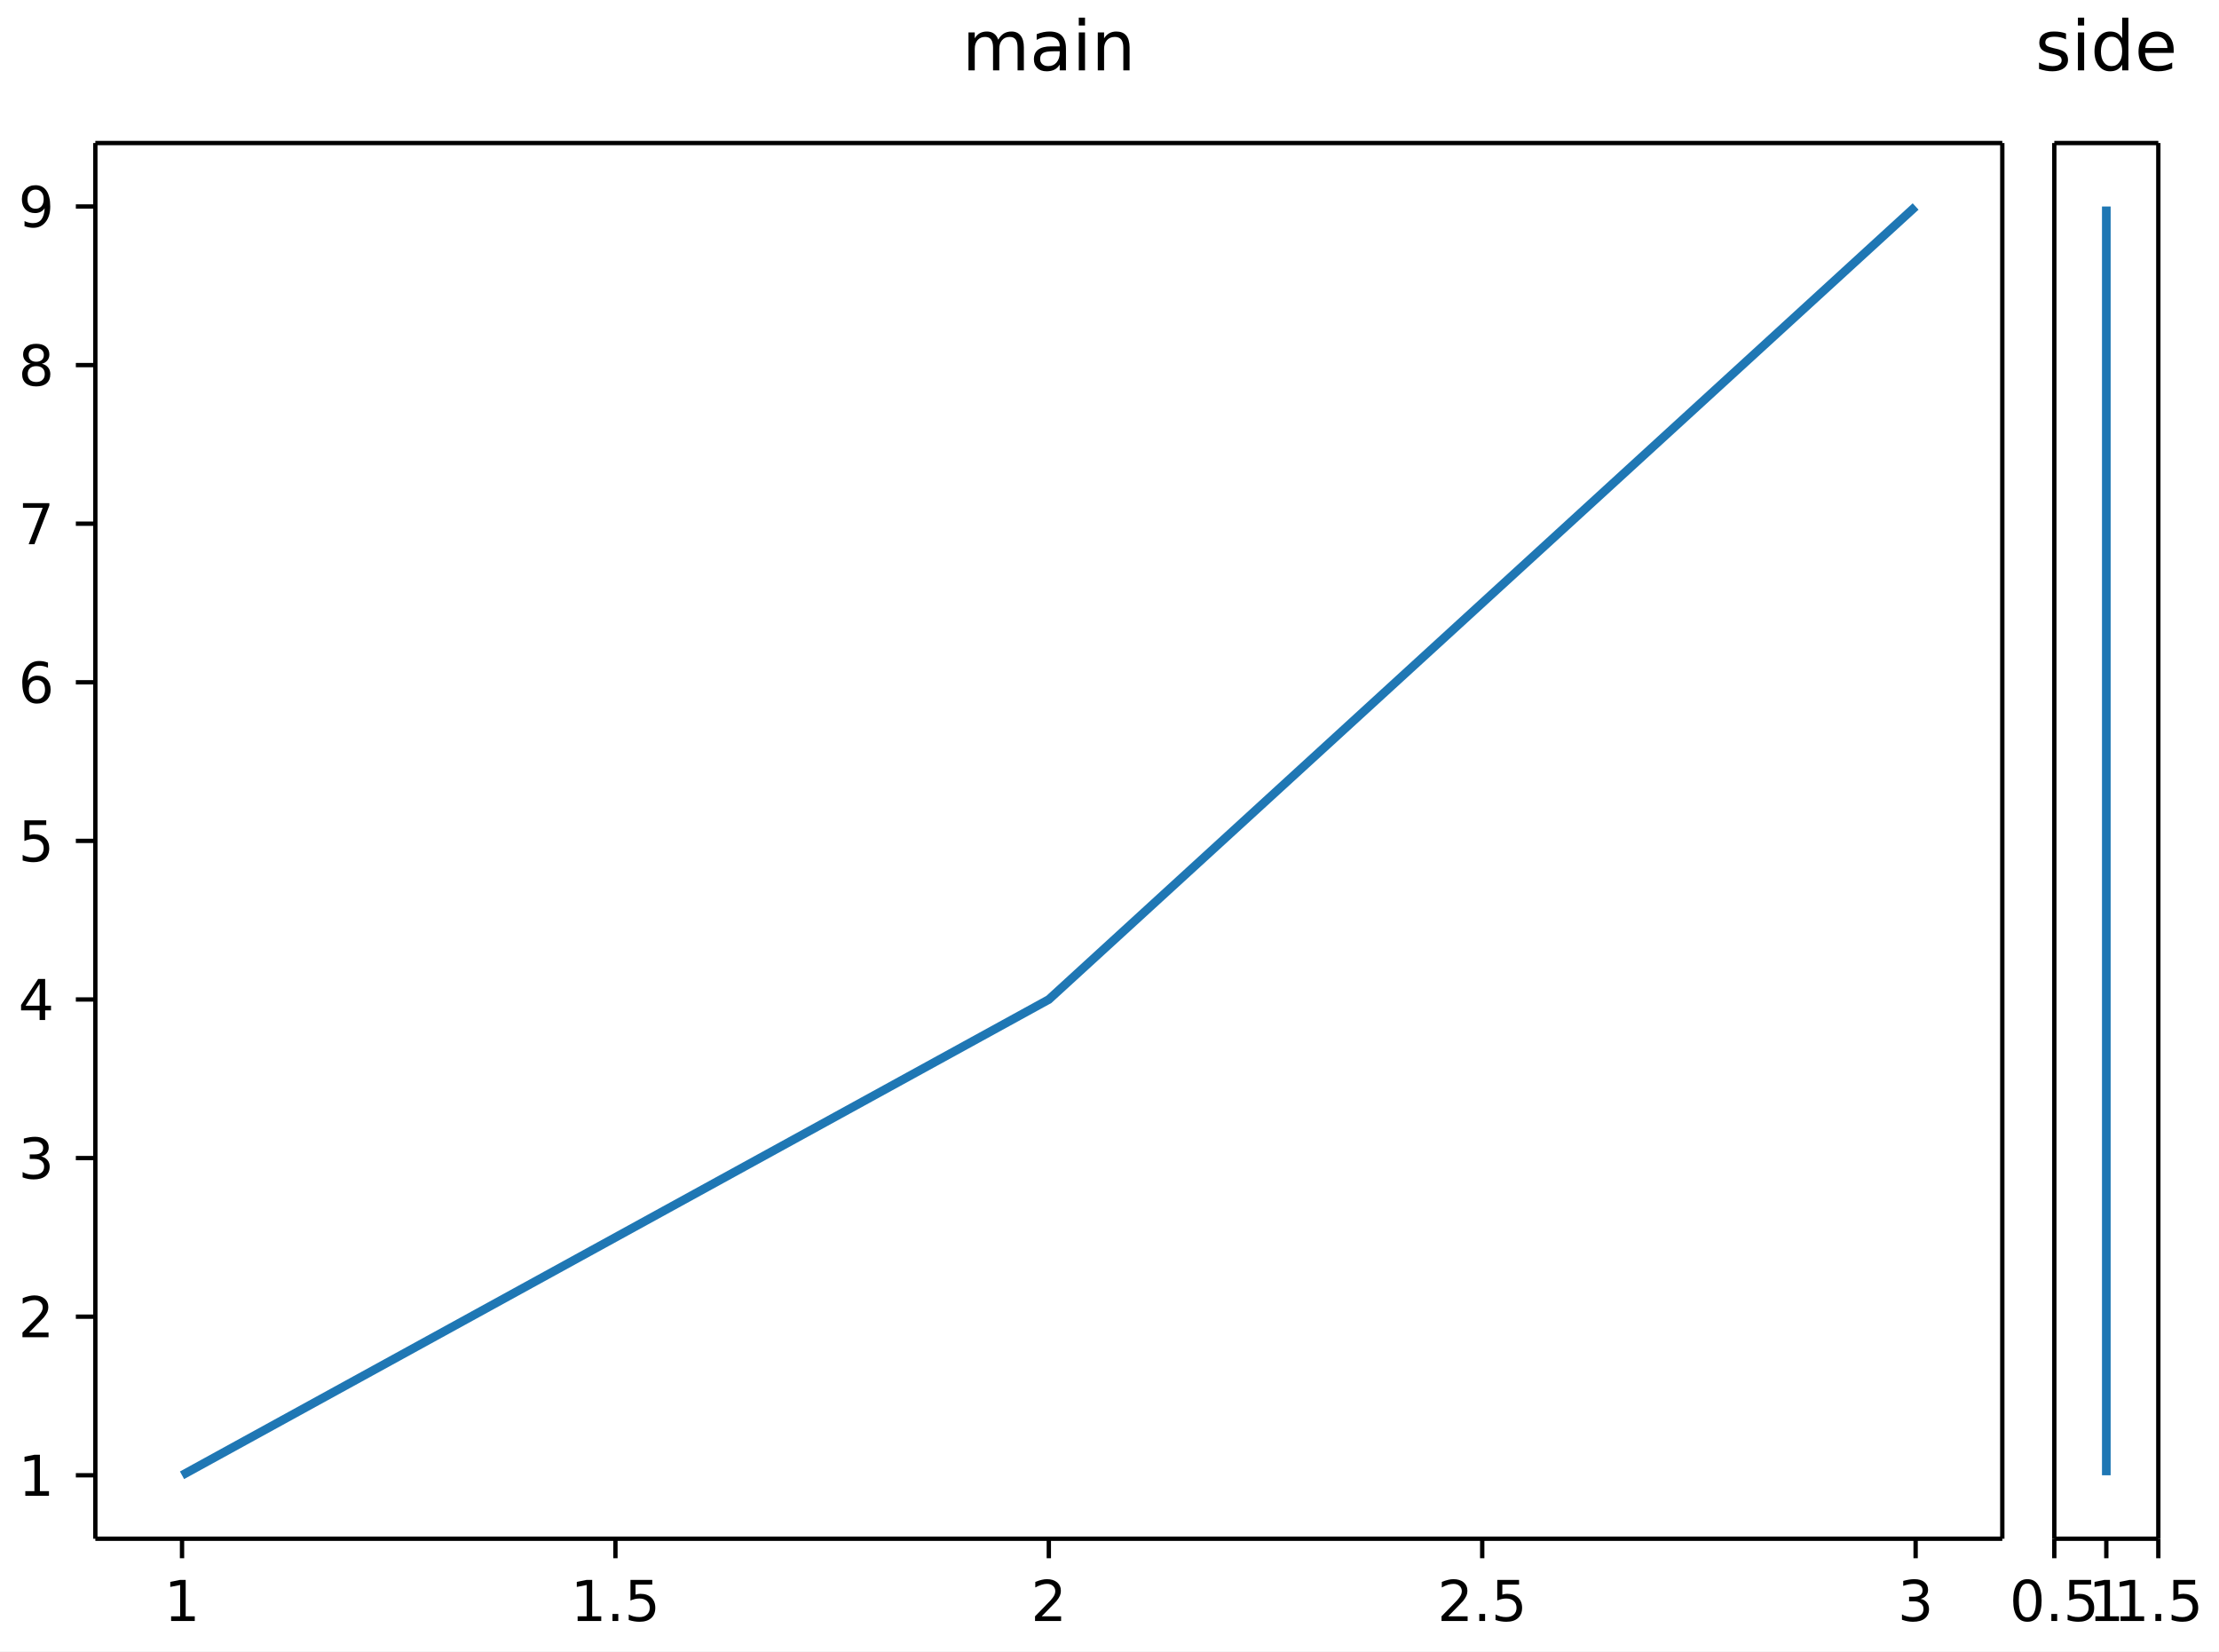
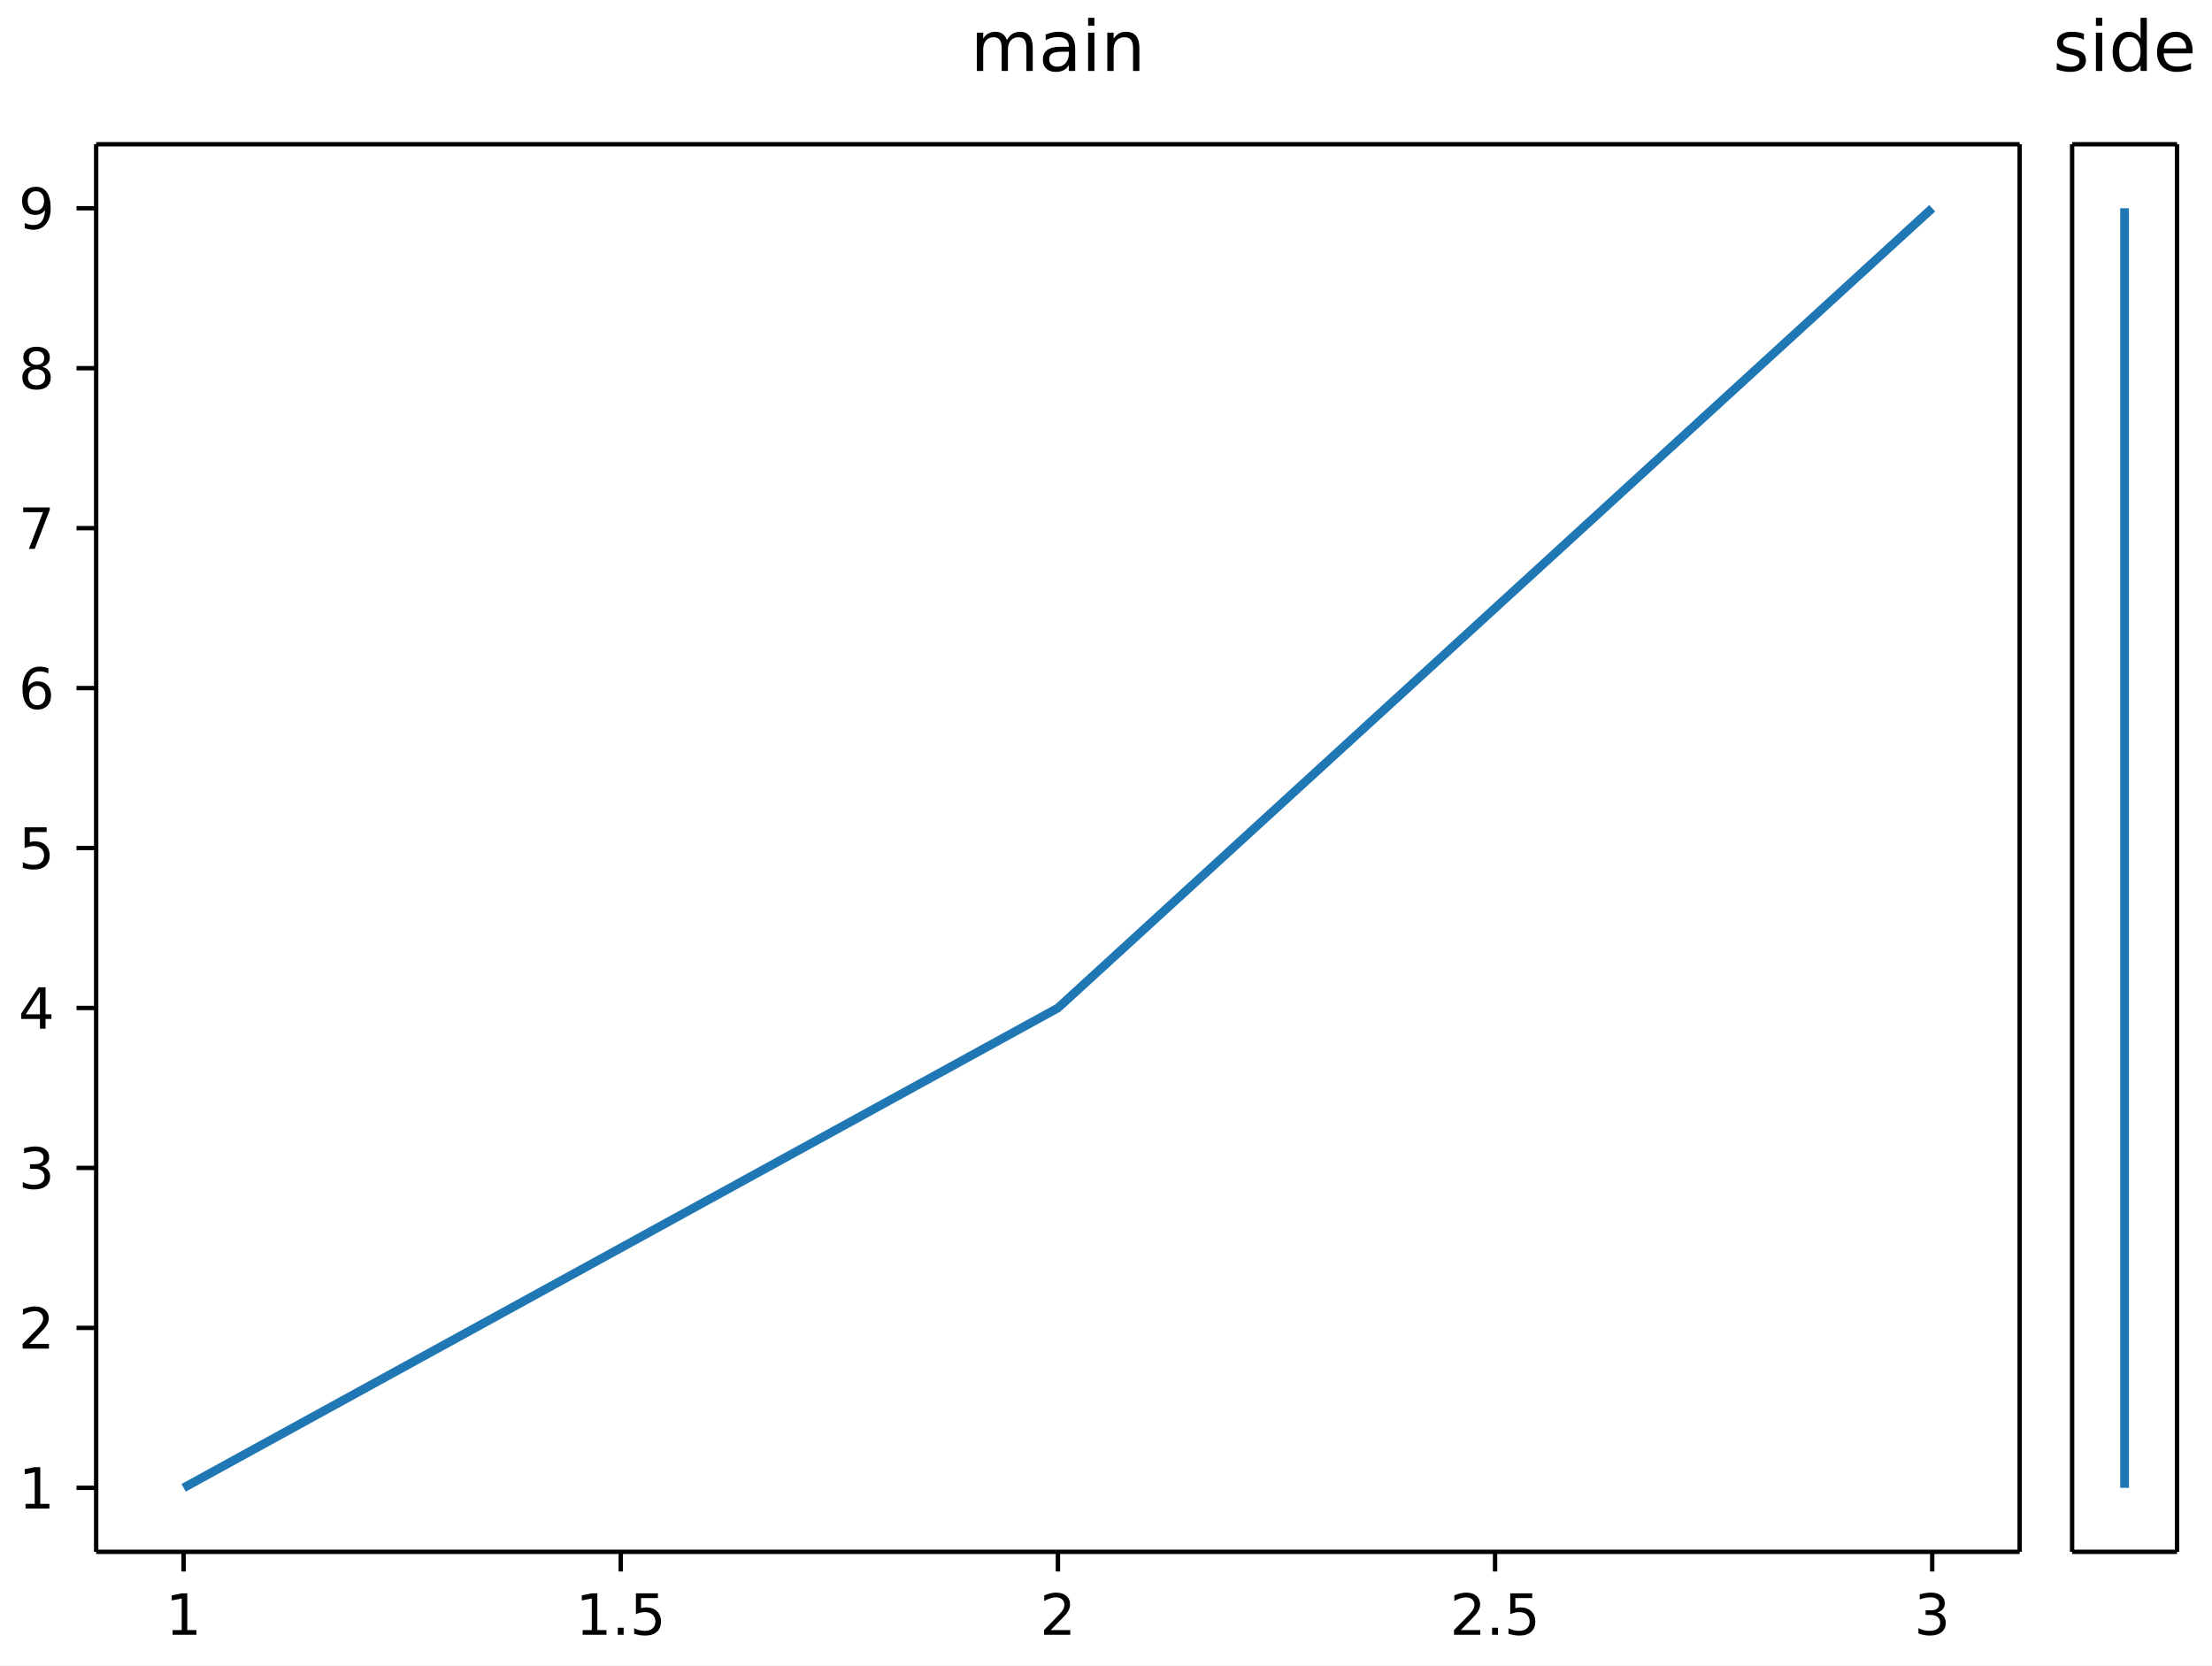
- <svg xmlns="http://www.w3.org/2000/svg" width="512" height="381" viewBox="0 0 512 381" font-family="DejaVu Sans, Bitstream Vera Sans, Verdana, Arial, sans-serif" font-size="11" data-plotlet-version="0.6.0" data-plotlet-schema="2" data-plotlet-kind="layout">
-   <rect width="512" height="381" fill="#fff" />
+ <svg xmlns="http://www.w3.org/2000/svg" width="506" height="381" viewBox="0 0 506 381" font-family="DejaVu Sans, Bitstream Vera Sans, Verdana, Arial, sans-serif" font-size="11" data-plotlet-version="0.6.4" data-plotlet-schema="2" data-plotlet-kind="layout">
+   <rect width="506" height="381" fill="#fff" />
  <g transform="translate(4,4)">
    <g transform="translate(18.00,29.00)" data-plotlet-kind="panel" data-plotlet-title="main" data-plotlet-xscale="linear" data-plotlet-yscale="linear" data-plotlet-xlim="0.9,3.1" data-plotlet-ylim="0.6,9.4" data-plotlet-panel-bbox="4,4,458,373" data-plotlet-data-area="18,29,440,322">
      <svg x="0" y="0" width="440" height="322" overflow="hidden">
        <g class="plotlet-artist" data-plotlet-type="line" data-plotlet-index="0" data-plotlet-color="#1f77b4" data-plotlet-n="3" data-plotlet-x-min="1" data-plotlet-x-max="3" data-plotlet-y-min="1" data-plotlet-y-max="9">
          <path d="M20.00,307.36L220.00,197.59L420.00,14.64" fill="none" stroke="#1f77b4" stroke-width="2.00" />
        </g>
      </svg>
      <line x1="0.00" x2="440.00" y1="0.00" y2="0.00" stroke="#000000" stroke-width="1.00" />
      <line x1="0.00" x2="440.00" y1="322.00" y2="322.00" stroke="#000000" stroke-width="1.00" />
      <line x1="0.00" x2="0.00" y1="0.00" y2="322.00" stroke="#000000" stroke-width="1.00" />
      <line x1="440.00" x2="440.00" y1="0.00" y2="322.00" stroke="#000000" stroke-width="1.00" />
      <line x1="20.00" x2="20.00" y1="322.00" y2="326.50" stroke="#000000" stroke-width="1.00" />
      <path d="M17.48 339.90H19.57V332.67L17.29 333.12V331.96L19.56 331.50H20.84V339.90H22.94V340.98H17.48Z" fill="#000" />
      <line x1="120.00" x2="120.00" y1="322.00" y2="326.50" stroke="#000000" stroke-width="1.00" />
      <path d="M111.28 339.90H113.37V332.67L111.09 333.12V331.96L113.36 331.50H114.64V339.90H116.73V340.98H111.28ZM119.32 339.36H120.66V340.98H119.32ZM123.47 331.50H128.50V332.58H124.64V334.90Q124.92 334.81 125.20 334.76Q125.48 334.71 125.76 334.71Q127.35 334.71 128.27 335.58Q129.20 336.45 129.20 337.94Q129.20 339.47 128.25 340.31Q127.30 341.16 125.56 341.16Q124.97 341.16 124.35 341.06Q123.73 340.96 123.07 340.75V339.47Q123.64 339.78 124.25 339.93Q124.86 340.08 125.54 340.08Q126.64 340.08 127.28 339.50Q127.92 338.93 127.92 337.94Q127.92 336.95 127.28 336.37Q126.64 335.79 125.54 335.79Q125.02 335.79 124.51 335.91Q124.00 336.02 123.47 336.26Z" fill="#000" />
      <line x1="220.00" x2="220.00" y1="322.00" y2="326.50" stroke="#000000" stroke-width="1.00" />
      <path d="M218.36 339.90H222.83V340.98H216.82V339.90Q217.55 339.14 218.81 337.87Q220.07 336.60 220.39 336.23Q221.01 335.54 221.25 335.06Q221.49 334.58 221.49 334.12Q221.49 333.36 220.96 332.88Q220.43 332.41 219.58 332.41Q218.98 332.41 218.31 332.62Q217.64 332.83 216.88 333.25V331.96Q217.65 331.65 218.33 331.49Q219.00 331.33 219.56 331.33Q221.03 331.33 221.91 332.06Q222.78 332.80 222.78 334.03Q222.78 334.62 222.56 335.14Q222.35 335.66 221.77 336.38Q221.61 336.56 220.76 337.44Q219.91 338.32 218.36 339.90Z" fill="#000" />
      <line x1="320.00" x2="320.00" y1="322.00" y2="326.50" stroke="#000000" stroke-width="1.00" />
      <path d="M312.16 339.90H316.63V340.98H310.61V339.90Q311.34 339.14 312.60 337.87Q313.86 336.60 314.19 336.23Q314.80 335.54 315.05 335.06Q315.29 334.58 315.29 334.12Q315.29 333.36 314.76 332.88Q314.23 332.41 313.38 332.41Q312.78 332.41 312.11 332.62Q311.44 332.83 310.68 333.25V331.96Q311.45 331.65 312.13 331.49Q312.80 331.33 313.36 331.33Q314.83 331.33 315.71 332.06Q316.58 332.80 316.58 334.03Q316.58 334.62 316.36 335.14Q316.14 335.66 315.57 336.38Q315.41 336.56 314.56 337.44Q313.71 338.32 312.16 339.90ZM319.32 339.36H320.66V340.98H319.32ZM323.47 331.50H328.50V332.58H324.64V334.90Q324.92 334.81 325.20 334.76Q325.48 334.71 325.76 334.71Q327.35 334.71 328.27 335.58Q329.20 336.45 329.20 337.94Q329.20 339.47 328.25 340.31Q327.30 341.16 325.56 341.16Q324.97 341.16 324.35 341.06Q323.73 340.96 323.07 340.75V339.47Q323.64 339.78 324.25 339.93Q324.86 340.08 325.54 340.08Q326.64 340.08 327.28 339.50Q327.92 338.93 327.92 337.94Q327.92 336.95 327.28 336.37Q326.64 335.79 325.54 335.79Q325.02 335.79 324.51 335.91Q324.00 336.02 323.47 336.26Z" fill="#000" />
      <line x1="420.00" x2="420.00" y1="322.00" y2="326.50" stroke="#000000" stroke-width="1.00" />
      <path d="M421.14 335.87Q422.06 336.06 422.58 336.69Q423.09 337.31 423.09 338.22Q423.09 339.62 422.13 340.39Q421.16 341.16 419.39 341.16Q418.79 341.16 418.16 341.04Q417.53 340.93 416.85 340.69V339.45Q417.39 339.76 418.02 339.92Q418.66 340.08 419.35 340.08Q420.56 340.08 421.19 339.61Q421.82 339.13 421.82 338.22Q421.82 337.38 421.23 336.91Q420.64 336.44 419.60 336.44H418.49V335.38H419.65Q420.59 335.38 421.09 335.01Q421.60 334.63 421.60 333.92Q421.60 333.19 421.08 332.80Q420.56 332.41 419.60 332.41Q419.07 332.41 418.47 332.52Q417.86 332.64 417.14 332.88V331.73Q417.87 331.53 418.51 331.43Q419.15 331.33 419.71 331.33Q421.17 331.33 422.02 331.99Q422.87 332.66 422.87 333.79Q422.87 334.57 422.42 335.11Q421.97 335.66 421.14 335.87Z" fill="#000" />
      <line x1="0.00" x2="-4.50" y1="307.36" y2="307.36" stroke="#000000" stroke-width="1.00" />
      <path d="M-16.16 311.02H-14.06V303.79L-16.34 304.25V303.08L-14.08 302.63H-12.79V311.02H-10.70V312.10H-16.16Z" fill="#000" />
      <line x1="0.00" x2="-4.50" y1="270.77" y2="270.77" stroke="#000000" stroke-width="1.00" />
      <path d="M-15.28 274.43H-10.80V275.51H-16.82V274.43Q-16.09 273.68 -14.83 272.40Q-13.57 271.13 -13.25 270.76Q-12.63 270.07 -12.39 269.59Q-12.14 269.11 -12.14 268.65Q-12.14 267.89 -12.67 267.42Q-13.20 266.94 -14.05 266.94Q-14.65 266.94 -15.32 267.15Q-15.99 267.36 -16.76 267.79V266.49Q-15.98 266.18 -15.31 266.02Q-14.64 265.86 -14.08 265.86Q-12.60 265.86 -11.73 266.60Q-10.85 267.34 -10.85 268.57Q-10.85 269.15 -11.07 269.67Q-11.29 270.20 -11.87 270.91Q-12.03 271.09 -12.88 271.97Q-13.73 272.85 -15.28 274.43Z" fill="#000" />
      <line x1="0.00" x2="-4.50" y1="234.18" y2="234.18" stroke="#000000" stroke-width="1.00" />
      <path d="M-12.50 233.81Q-11.58 234.01 -11.06 234.63Q-10.54 235.25 -10.54 236.17Q-10.54 237.57 -11.51 238.34Q-12.47 239.10 -14.25 239.10Q-14.84 239.10 -15.48 238.99Q-16.11 238.87 -16.78 238.63V237.40Q-16.25 237.71 -15.61 237.87Q-14.98 238.03 -14.29 238.03Q-13.08 238.03 -12.45 237.55Q-11.82 237.07 -11.82 236.17Q-11.82 235.33 -12.40 234.85Q-12.99 234.38 -14.04 234.38H-15.14V233.33H-13.99Q-13.04 233.33 -12.54 232.95Q-12.04 232.57 -12.04 231.86Q-12.04 231.13 -12.56 230.74Q-13.07 230.35 -14.04 230.35Q-14.57 230.35 -15.17 230.47Q-15.77 230.58 -16.50 230.82V229.68Q-15.77 229.48 -15.13 229.37Q-14.49 229.27 -13.92 229.27Q-12.46 229.27 -11.61 229.94Q-10.76 230.60 -10.76 231.73Q-10.76 232.52 -11.21 233.06Q-11.66 233.60 -12.50 233.81Z" fill="#000" />
      <line x1="0.00" x2="-4.50" y1="197.59" y2="197.59" stroke="#000000" stroke-width="1.00" />
      <path d="M-12.86 193.97 -16.10 199.03H-12.86ZM-13.19 192.85H-11.58V199.03H-10.23V200.10H-11.58V202.33H-12.86V200.10H-17.14V198.86Z" fill="#000" />
      <line x1="0.00" x2="-4.50" y1="161.00" y2="161.00" stroke="#000000" stroke-width="1.00" />
      <path d="M-16.37 156.26H-11.33V157.34H-15.19V159.66Q-14.91 159.57 -14.64 159.52Q-14.36 159.47 -14.08 159.47Q-12.49 159.47 -11.56 160.34Q-10.64 161.21 -10.64 162.70Q-10.64 164.23 -11.59 165.08Q-12.54 165.92 -14.27 165.92Q-14.87 165.92 -15.49 165.82Q-16.11 165.72 -16.77 165.52V164.23Q-16.20 164.54 -15.59 164.69Q-14.98 164.84 -14.30 164.84Q-13.20 164.84 -12.56 164.27Q-11.92 163.69 -11.92 162.70Q-11.92 161.71 -12.56 161.13Q-13.20 160.55 -14.30 160.55Q-14.81 160.55 -15.32 160.67Q-15.83 160.78 -16.37 161.02Z" fill="#000" />
      <line x1="0.00" x2="-4.50" y1="124.41" y2="124.41" stroke="#000000" stroke-width="1.00" />
      <path d="M-13.48 123.90Q-14.34 123.90 -14.85 124.49Q-15.35 125.08 -15.35 126.11Q-15.35 127.13 -14.85 127.72Q-14.34 128.32 -13.48 128.32Q-12.62 128.32 -12.11 127.72Q-11.61 127.13 -11.61 126.11Q-11.61 125.08 -12.11 124.49Q-12.62 123.90 -13.48 123.90ZM-10.93 119.88V121.05Q-11.42 120.82 -11.91 120.70Q-12.40 120.58 -12.88 120.58Q-14.15 120.58 -14.82 121.44Q-15.49 122.29 -15.59 124.03Q-15.21 123.47 -14.65 123.18Q-14.08 122.88 -13.40 122.88Q-11.98 122.88 -11.15 123.75Q-10.32 124.62 -10.32 126.11Q-10.32 127.57 -11.18 128.45Q-12.05 129.33 -13.48 129.33Q-15.12 129.33 -15.99 128.07Q-16.86 126.81 -16.86 124.42Q-16.86 122.17 -15.80 120.84Q-14.73 119.50 -12.93 119.50Q-12.45 119.50 -11.96 119.59Q-11.47 119.69 -10.93 119.88Z" fill="#000" />
      <line x1="0.00" x2="-4.50" y1="87.82" y2="87.82" stroke="#000000" stroke-width="1.00" />
      <path d="M-16.70 83.08H-10.61V83.63L-14.05 92.56H-15.39L-12.15 84.16H-16.70Z" fill="#000" />
      <line x1="0.00" x2="-4.50" y1="51.23" y2="51.23" stroke="#000000" stroke-width="1.00" />
      <path d="M-13.64 51.47Q-14.55 51.47 -15.08 51.95Q-15.60 52.44 -15.60 53.30Q-15.60 54.16 -15.08 54.65Q-14.55 55.13 -13.64 55.13Q-12.72 55.13 -12.20 54.64Q-11.67 54.15 -11.67 53.30Q-11.67 52.44 -12.19 51.95Q-12.72 51.47 -13.64 51.47ZM-14.92 50.92Q-15.75 50.72 -16.21 50.15Q-16.67 49.59 -16.67 48.77Q-16.67 47.64 -15.86 46.98Q-15.05 46.32 -13.64 46.32Q-12.22 46.32 -11.42 46.98Q-10.61 47.64 -10.61 48.77Q-10.61 49.59 -11.07 50.15Q-11.53 50.72 -12.35 50.92Q-11.42 51.14 -10.91 51.76Q-10.39 52.39 -10.39 53.30Q-10.39 54.68 -11.23 55.41Q-12.07 56.15 -13.64 56.15Q-15.21 56.15 -16.05 55.41Q-16.89 54.68 -16.89 53.30Q-16.89 52.39 -16.37 51.76Q-15.85 51.14 -14.92 50.92ZM-15.39 48.89Q-15.39 49.63 -14.93 50.04Q-14.47 50.46 -13.64 50.46Q-12.81 50.46 -12.35 50.04Q-11.88 49.63 -11.88 48.89Q-11.88 48.16 -12.35 47.75Q-12.81 47.33 -13.64 47.33Q-14.47 47.33 -14.93 47.75Q-15.39 48.16 -15.39 48.89Z" fill="#000" />
      <line x1="0.00" x2="-4.50" y1="14.64" y2="14.64" stroke="#000000" stroke-width="1.00" />
      <path d="M-16.34 19.18V18.01Q-15.86 18.24 -15.37 18.36Q-14.87 18.48 -14.39 18.48Q-13.12 18.48 -12.45 17.63Q-11.79 16.77 -11.69 15.03Q-12.06 15.58 -12.62 15.87Q-13.19 16.16 -13.87 16.16Q-15.30 16.16 -16.12 15.30Q-16.95 14.44 -16.95 12.95Q-16.95 11.49 -16.09 10.61Q-15.23 9.73 -13.79 9.73Q-12.15 9.73 -11.28 10.99Q-10.41 12.25 -10.41 14.65Q-10.41 16.89 -11.48 18.22Q-12.54 19.56 -14.34 19.56Q-14.82 19.56 -15.31 19.46Q-15.81 19.37 -16.34 19.18ZM-13.79 15.16Q-12.93 15.16 -12.42 14.57Q-11.92 13.98 -11.92 12.95Q-11.92 11.93 -12.42 11.34Q-12.93 10.74 -13.79 10.74Q-14.65 10.74 -15.16 11.34Q-15.66 11.93 -15.66 12.95Q-15.66 13.98 -15.16 14.57Q-14.65 15.16 -13.79 15.16Z" fill="#000" />
      <path d="M208.33 -23.84Q208.87 -24.81 209.62 -25.27Q210.37 -25.73 211.39 -25.73Q212.75 -25.73 213.50 -24.78Q214.24 -23.82 214.24 -22.05V-16.77H212.79V-22.01Q212.79 -23.27 212.35 -23.88Q211.90 -24.48 210.99 -24.48Q209.87 -24.48 209.22 -23.74Q208.57 -23.00 208.57 -21.72V-16.77H207.13V-22.01Q207.13 -23.27 206.68 -23.88Q206.24 -24.48 205.31 -24.48Q204.21 -24.48 203.56 -23.74Q202.91 -22.99 202.91 -21.72V-16.77H201.46V-25.52H202.91V-24.16Q203.40 -24.97 204.09 -25.35Q204.78 -25.73 205.72 -25.73Q206.68 -25.73 207.34 -25.25Q208.01 -24.77 208.33 -23.84ZM221.08 -21.17Q219.34 -21.17 218.67 -20.77Q218.00 -20.38 218.00 -19.41Q218.00 -18.65 218.50 -18.20Q219.00 -17.75 219.87 -17.75Q221.07 -17.75 221.79 -18.60Q222.51 -19.45 222.51 -20.85V-21.17ZM223.95 -21.77V-16.77H222.51V-18.10Q222.02 -17.30 221.29 -16.93Q220.55 -16.55 219.49 -16.55Q218.14 -16.55 217.35 -17.30Q216.56 -18.05 216.56 -19.32Q216.56 -20.80 217.55 -21.55Q218.54 -22.30 220.50 -22.30H222.51V-22.44Q222.51 -23.43 221.86 -23.97Q221.21 -24.52 220.03 -24.52Q219.28 -24.52 218.57 -24.34Q217.86 -24.16 217.20 -23.80V-25.12Q217.99 -25.43 218.73 -25.58Q219.47 -25.73 220.18 -25.73Q222.07 -25.73 223.01 -24.75Q223.95 -23.77 223.95 -21.77ZM226.91 -25.52H228.35V-16.77H226.91ZM226.91 -28.93H228.35V-27.11H226.91ZM238.63 -22.05V-16.77H237.19V-22.01Q237.19 -23.25 236.71 -23.87Q236.22 -24.48 235.25 -24.48Q234.09 -24.48 233.42 -23.74Q232.75 -23.00 232.75 -21.72V-16.77H231.30V-25.52H232.75V-24.16Q233.26 -24.95 233.96 -25.34Q234.66 -25.73 235.57 -25.73Q237.08 -25.73 237.86 -24.80Q238.63 -23.87 238.63 -22.05Z" fill="#000" />
    </g>
-     <g transform="translate(470.00,29.00)" data-plotlet-kind="panel" data-plotlet-title="side" data-plotlet-xscale="linear" data-plotlet-yscale="linear" data-plotlet-xlim="0.5,1.5" data-plotlet-ylim="0.6,9.4" data-plotlet-panel-bbox="470,4,38,373" data-plotlet-data-area="4,29,24,322">
+     <g transform="translate(470.00,29.00)" data-plotlet-kind="panel" data-plotlet-title="side" data-plotlet-xscale="linear" data-plotlet-yscale="linear" data-plotlet-xlim="0.5,1.5" data-plotlet-ylim="0.6,9.4" data-plotlet-panel-bbox="470,4,32,373" data-plotlet-data-area="4,29,24,322">
      <svg x="0" y="0" width="24" height="322" overflow="hidden">
        <g class="plotlet-artist" data-plotlet-type="line" data-plotlet-index="0" data-plotlet-color="#1f77b4" data-plotlet-n="3" data-plotlet-x-min="1" data-plotlet-x-max="1" data-plotlet-y-min="1" data-plotlet-y-max="9">
          <path d="M12.00,307.36L12.00,197.59L12.00,14.64" fill="none" stroke="#1f77b4" stroke-width="2.00" />
        </g>
      </svg>
      <line x1="0.00" x2="24.00" y1="0.00" y2="0.00" stroke="#000000" stroke-width="1.00" />
      <line x1="0.00" x2="24.00" y1="322.00" y2="322.00" stroke="#000000" stroke-width="1.00" />
      <line x1="0.00" x2="0.00" y1="0.00" y2="322.00" stroke="#000000" stroke-width="1.00" />
      <line x1="24.00" x2="24.00" y1="0.00" y2="322.00" stroke="#000000" stroke-width="1.00" />
-       <line x1="0.00" x2="0.00" y1="322.00" y2="326.50" stroke="#000000" stroke-width="1.00" />
-       <path d="M-6.20 332.34Q-7.20 332.34 -7.69 333.32Q-8.19 334.29 -8.19 336.25Q-8.19 338.20 -7.69 339.17Q-7.20 340.15 -6.20 340.15Q-5.21 340.15 -4.71 339.17Q-4.21 338.20 -4.21 336.25Q-4.21 334.29 -4.71 333.32Q-5.21 332.34 -6.20 332.34ZM-6.20 331.33Q-4.61 331.33 -3.77 332.59Q-2.93 333.85 -2.93 336.25Q-2.93 338.64 -3.77 339.90Q-4.61 341.16 -6.20 341.16Q-7.80 341.16 -8.64 339.90Q-9.48 338.64 -9.48 336.25Q-9.48 333.85 -8.64 332.59Q-7.80 331.33 -6.20 331.33ZM-0.68 339.36H0.66V340.98H-0.68ZM3.47 331.50H8.50V332.58H4.64V334.90Q4.92 334.81 5.20 334.76Q5.48 334.71 5.76 334.71Q7.35 334.71 8.27 335.58Q9.20 336.45 9.20 337.94Q9.20 339.47 8.25 340.31Q7.30 341.16 5.56 341.16Q4.97 341.16 4.35 341.06Q3.73 340.96 3.07 340.75V339.47Q3.64 339.78 4.25 339.93Q4.86 340.08 5.54 340.08Q6.64 340.08 7.28 339.50Q7.92 338.93 7.92 337.94Q7.92 336.95 7.28 336.37Q6.64 335.79 5.54 335.79Q5.02 335.79 4.51 335.91Q4.00 336.02 3.47 336.26Z" fill="#000" />
-       <line x1="12.00" x2="12.00" y1="322.00" y2="326.50" stroke="#000000" stroke-width="1.00" />
-       <path d="M9.48 339.90H11.57V332.67L9.29 333.12V331.96L11.56 331.50H12.84V339.90H14.94V340.98H9.48Z" fill="#000" />
-       <line x1="24.00" x2="24.00" y1="322.00" y2="326.50" stroke="#000000" stroke-width="1.00" />
-       <path d="M15.28 339.90H17.37V332.67L15.09 333.12V331.96L17.36 331.50H18.64V339.90H20.73V340.98H15.28ZM23.32 339.36H24.66V340.98H23.32ZM27.47 331.50H32.50V332.58H28.64V334.90Q28.92 334.81 29.20 334.76Q29.48 334.71 29.76 334.71Q31.35 334.71 32.27 335.58Q33.20 336.45 33.20 337.94Q33.20 339.47 32.25 340.31Q31.30 341.16 29.56 341.16Q28.97 341.16 28.35 341.06Q27.73 340.96 27.07 340.75V339.47Q27.64 339.78 28.25 339.93Q28.86 340.08 29.54 340.08Q30.64 340.08 31.28 339.50Q31.92 338.93 31.92 337.94Q31.92 336.95 31.28 336.37Q30.64 335.79 29.54 335.79Q29.02 335.79 28.51 335.91Q28.00 336.02 27.47 336.26Z" fill="#000" />
      <path d="M2.70 -25.27V-23.91Q2.09 -24.22 1.43 -24.38Q0.77 -24.53 0.07 -24.53Q-1.00 -24.53 -1.54 -24.20Q-2.07 -23.88 -2.07 -23.22Q-2.07 -22.72 -1.69 -22.43Q-1.30 -22.15 -0.15 -21.89L0.34 -21.78Q1.88 -21.45 2.52 -20.86Q3.16 -20.26 3.16 -19.19Q3.16 -17.97 2.20 -17.26Q1.23 -16.55 -0.45 -16.55Q-1.16 -16.55 -1.92 -16.68Q-2.68 -16.82 -3.52 -17.09V-18.58Q-2.73 -18.16 -1.95 -17.96Q-1.18 -17.75 -0.42 -17.75Q0.59 -17.75 1.14 -18.10Q1.69 -18.45 1.69 -19.08Q1.69 -19.66 1.29 -19.98Q0.90 -20.29 -0.44 -20.58L-0.94 -20.70Q-2.27 -20.98 -2.87 -21.56Q-3.46 -22.14 -3.46 -23.16Q-3.46 -24.39 -2.59 -25.06Q-1.71 -25.73 -0.10 -25.73Q0.70 -25.73 1.40 -25.62Q2.10 -25.50 2.70 -25.27ZM5.45 -25.52H6.89V-16.77H5.45ZM5.45 -28.93H6.89V-27.11H5.45ZM15.66 -24.20V-28.93H17.09V-16.77H15.66V-18.09Q15.20 -17.30 14.51 -16.93Q13.82 -16.55 12.85 -16.55Q11.27 -16.55 10.27 -17.81Q9.27 -19.08 9.27 -21.14Q9.27 -23.20 10.27 -24.47Q11.27 -25.73 12.85 -25.73Q13.82 -25.73 14.51 -25.36Q15.20 -24.98 15.66 -24.20ZM10.76 -21.14Q10.76 -19.55 11.41 -18.65Q12.06 -17.75 13.20 -17.75Q14.34 -17.75 15.00 -18.65Q15.66 -19.55 15.66 -21.14Q15.66 -22.73 15.00 -23.63Q14.34 -24.53 13.20 -24.53Q12.06 -24.53 11.41 -23.63Q10.76 -22.73 10.76 -21.14ZM27.54 -21.51V-20.80H20.93Q21.02 -19.32 21.82 -18.54Q22.62 -17.77 24.05 -17.77Q24.88 -17.77 25.66 -17.97Q26.44 -18.17 27.20 -18.58V-17.22Q26.43 -16.89 25.62 -16.72Q24.80 -16.55 23.97 -16.55Q21.88 -16.55 20.65 -17.77Q19.43 -18.98 19.43 -21.06Q19.43 -23.21 20.59 -24.47Q21.75 -25.73 23.72 -25.73Q25.48 -25.73 26.51 -24.60Q27.54 -23.46 27.54 -21.51ZM26.10 -21.93Q26.09 -23.11 25.44 -23.81Q24.80 -24.52 23.73 -24.52Q22.53 -24.52 21.81 -23.84Q21.09 -23.16 20.98 -21.92Z" fill="#000" />
    </g>
  </g>
</svg>
